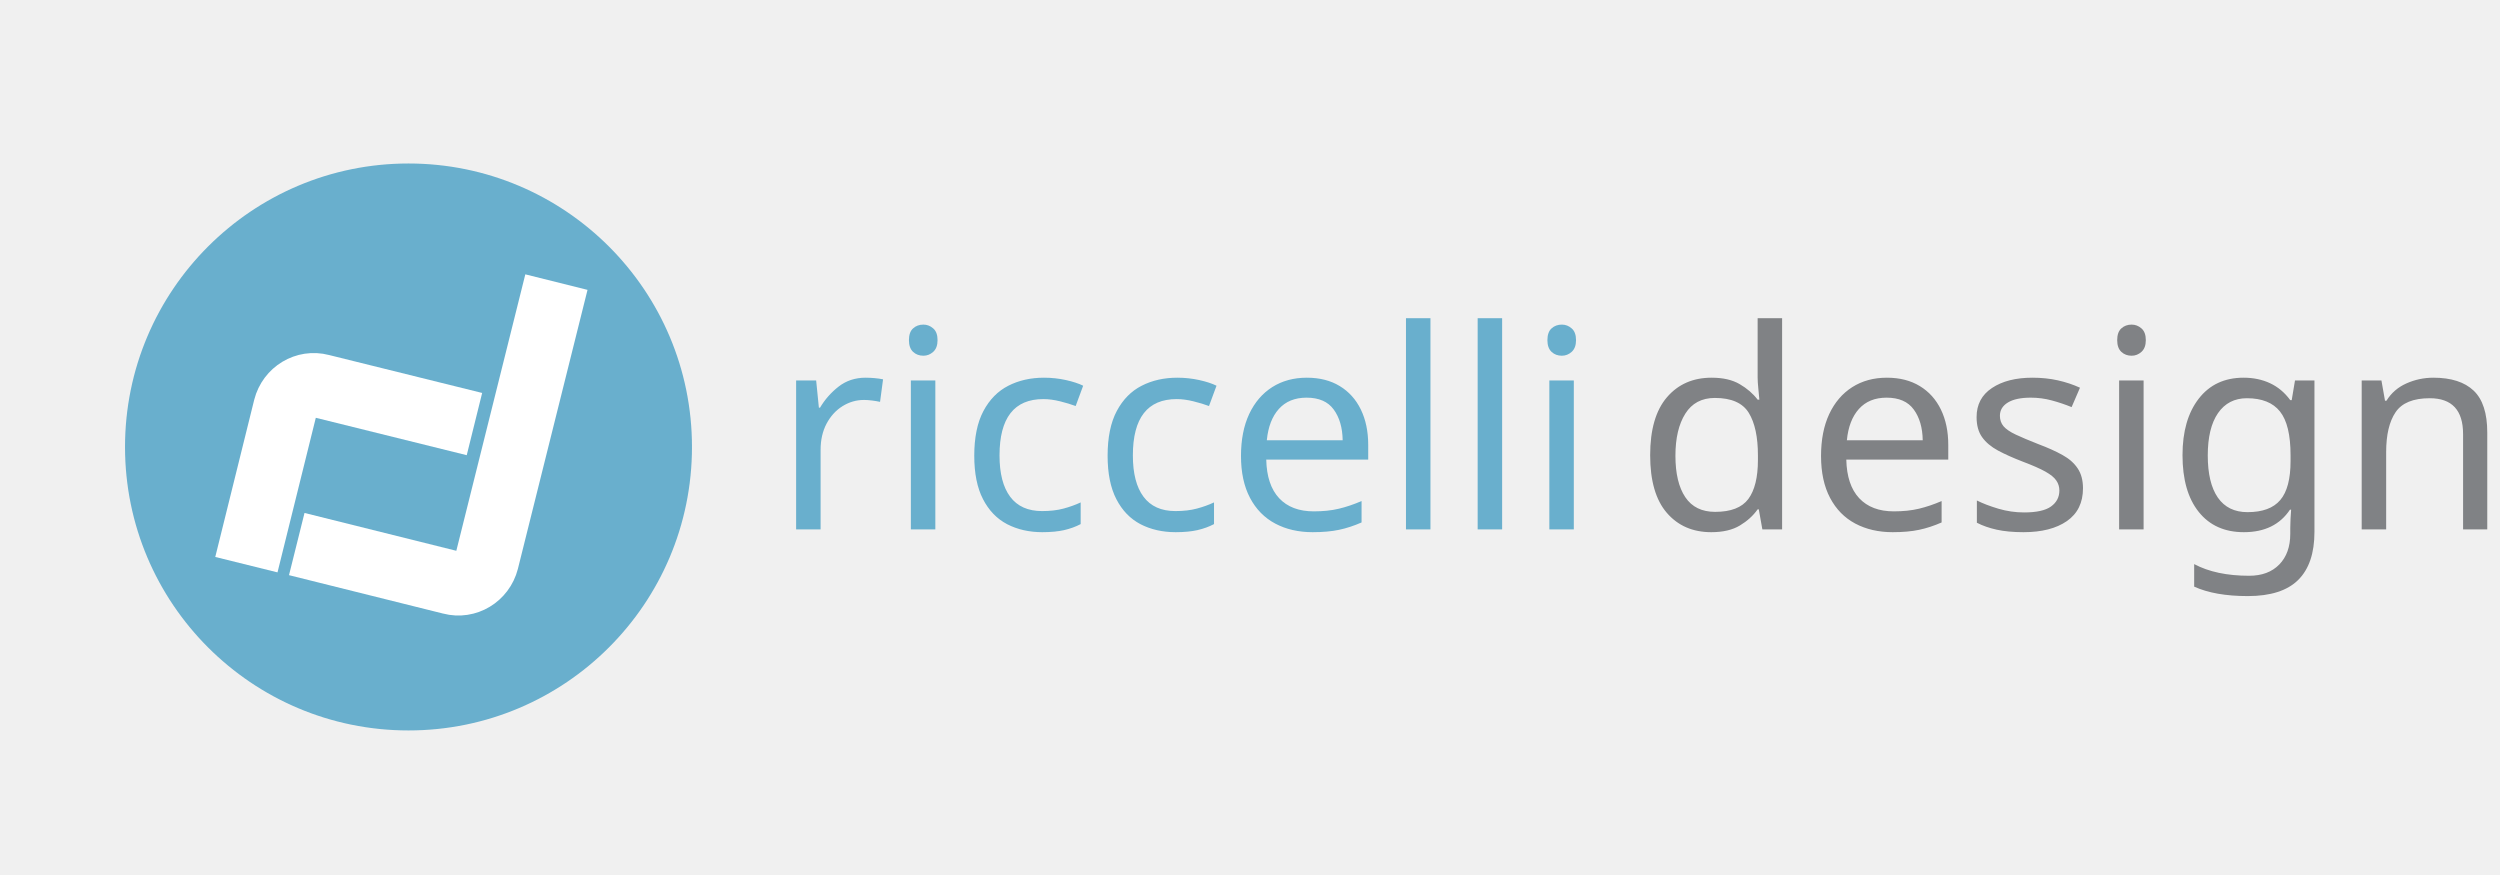
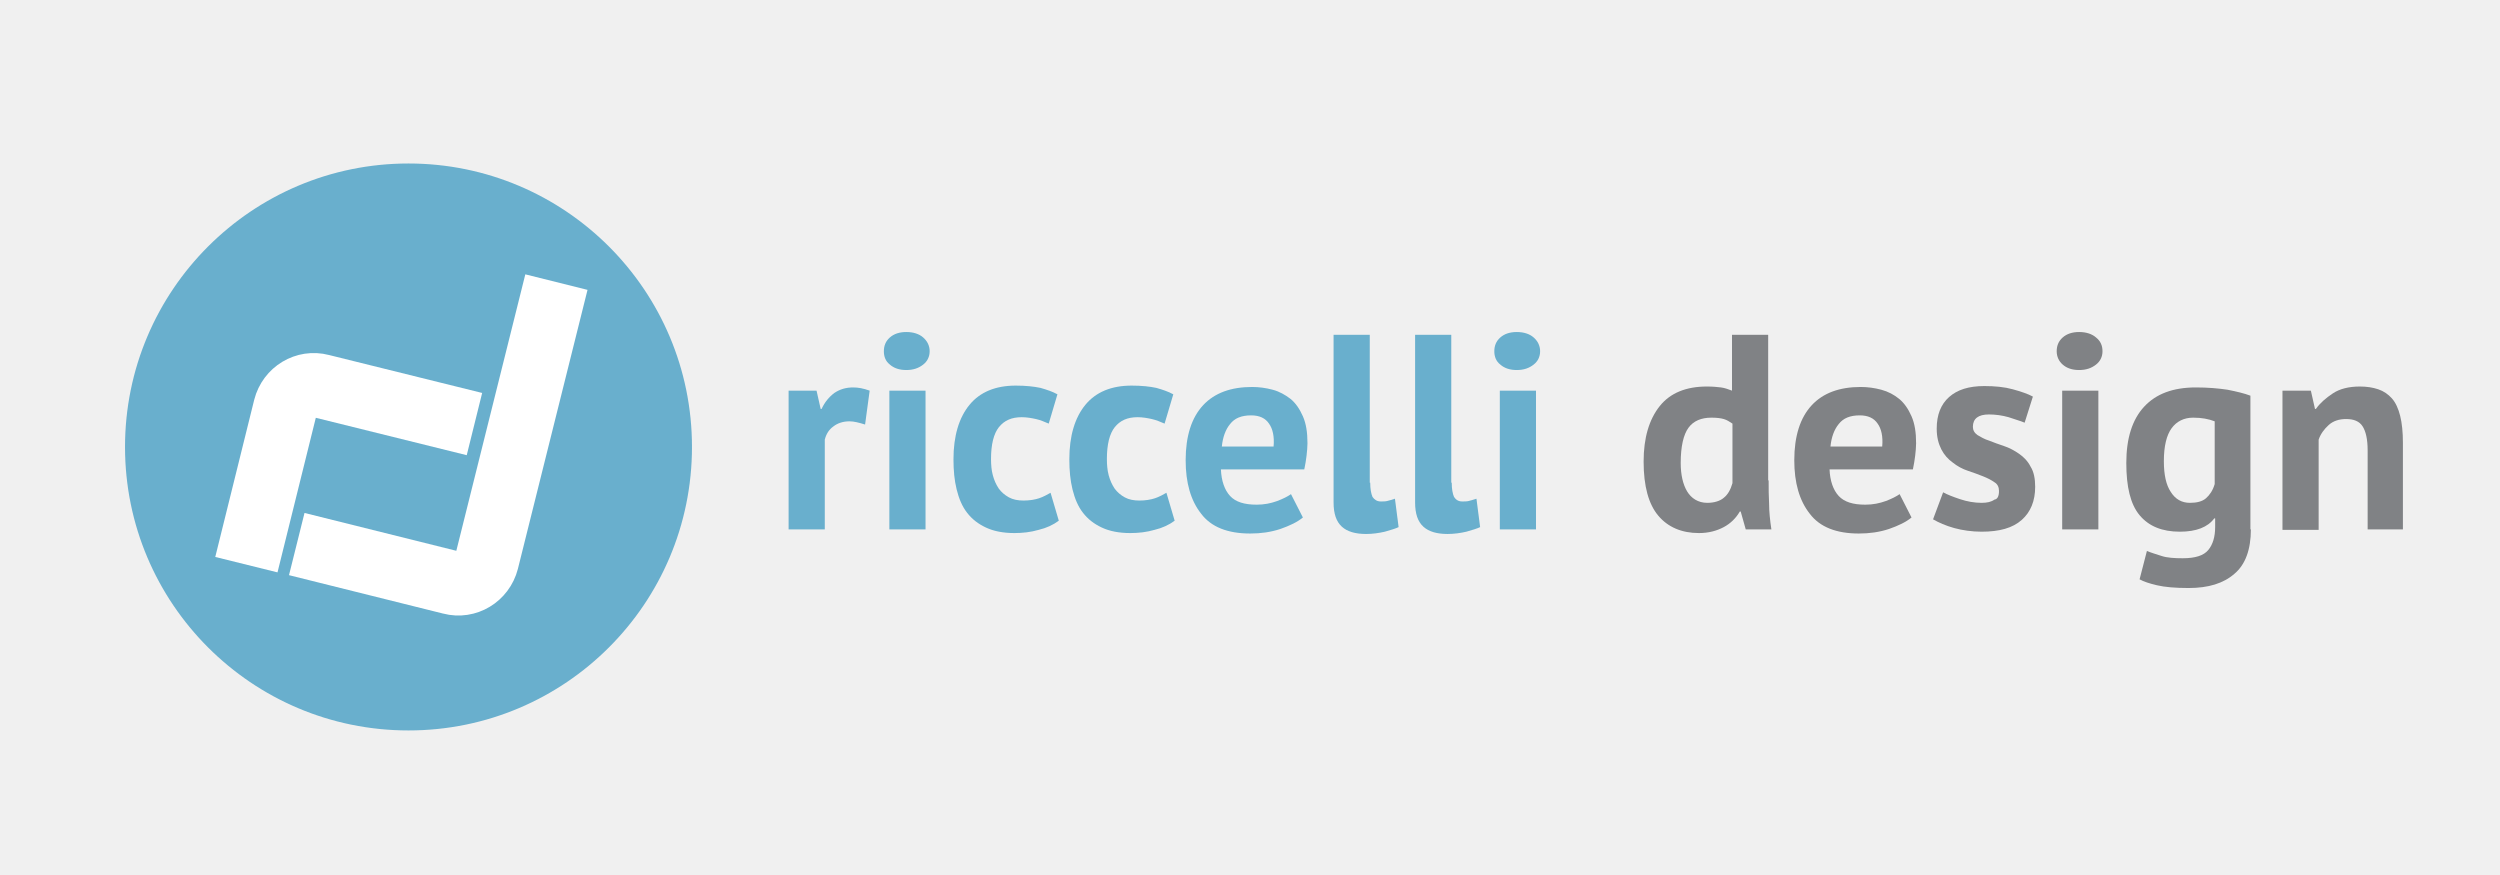
<svg xmlns="http://www.w3.org/2000/svg" version="1.1" id="Layer_1" x="0px" y="0px" viewBox="0 0 545.9 191" style="enable-background:new 0 0 545.9 191;" xml:space="preserve">
  <style type="text/css">
	.st0{fill:none;stroke:#000000;stroke-width:16;stroke-miterlimit:10;}
	.st1{fill:#69AFCD;}
	.st2{fill:none;stroke:#FFFFFF;stroke-width:14;stroke-miterlimit:10;}
- 	.st3{font-family:'PTSans-Bold';}
- 	.st4{font-size:60.669px;}
- 	.st5{fill:#F15E5F;}
- 	.st6{fill:#808285;}
+ 	.st3{enable-background:new    ;}
+ 	.st4{fill:#808285;}
</style>
  <path class="st0" d="M52.1,127.2" />
  <circle class="st1" cx="89.2" cy="97.6" r="61.9" />
  <g>
    <path class="st2" d="M53.8,123.3L62.3,89c0.9-3.5,4.4-5.6,7.8-4.7l33.5,8.3" />
  </g>
  <g>
    <path class="st2" d="M121.5,61.6l-15.2,60.9c-0.9,3.5-4.4,5.6-7.8,4.7l-33.7-8.4" />
  </g>
-   <text transform="matrix(1 0 0 1 168.6855 115.5986)">
-     <tspan x="0" y="0" class="st1 st3 st4">riccelli</tspan>
-     <tspan x="173" y="0" class="st5 st3 st4"> </tspan>
-     <tspan x="188.3" y="0" class="st6 st3 st4">design</tspan>
-   </text>
+   <g class="st3">
+     <path class="st1" d="M188.9,92.7c-1.3-0.4-2.4-0.7-3.4-0.7c-1.4,0-2.6,0.4-3.5,1.1c-1,0.7-1.6,1.7-1.9,2.9v19.6h-7.9V85.3h6.1   l0.9,4h0.2c0.7-1.5,1.6-2.6,2.8-3.5c1.2-0.8,2.5-1.2,4.1-1.2c1.1,0,2.2,0.2,3.6,0.7L188.9,92.7z" />
+     <path class="st1" d="M193,76.7c0-1.2,0.4-2.2,1.3-3c0.9-0.8,2.1-1.2,3.6-1.2c1.5,0,2.8,0.4,3.7,1.2c0.9,0.8,1.4,1.8,1.4,3   c0,1.2-0.5,2.2-1.4,2.9c-1,0.8-2.2,1.2-3.7,1.2c-1.5,0-2.7-0.4-3.6-1.2C193.4,78.9,193,77.9,193,76.7z M194.2,85.3h7.9v30.3h-7.9   V85.3z" />
+     <path class="st1" d="M231.2,113.7c-1.2,0.9-2.7,1.6-4.4,2c-1.7,0.5-3.5,0.7-5.3,0.7c-2.4,0-4.5-0.4-6.2-1.2c-1.7-0.8-3-1.8-4.1-3.2   c-1.1-1.4-1.8-3.1-2.3-5.1c-0.5-2-0.7-4.2-0.7-6.6c0-5.1,1.2-9.1,3.5-11.9c2.3-2.8,5.7-4.2,10.1-4.2c2.2,0,4,0.2,5.4,0.5   c1.4,0.4,2.6,0.8,3.7,1.4l-1.9,6.4c-0.9-0.4-1.9-0.8-2.8-1c-0.9-0.2-2-0.4-3.1-0.4c-2.2,0-3.8,0.7-5,2.2c-1.1,1.4-1.7,3.7-1.7,6.9   c0,1.3,0.1,2.5,0.4,3.6c0.3,1.1,0.7,2,1.3,2.9c0.6,0.8,1.3,1.4,2.2,1.9c0.9,0.5,2,0.7,3.2,0.7c1.3,0,2.5-0.2,3.4-0.5   c0.9-0.3,1.8-0.8,2.5-1.2L231.2,113.7z" />
+     <path class="st1" d="M256.5,113.7c-1.2,0.9-2.7,1.6-4.4,2c-1.7,0.5-3.5,0.7-5.3,0.7c-2.4,0-4.5-0.4-6.2-1.2c-1.7-0.8-3-1.8-4.1-3.2   c-1.1-1.4-1.8-3.1-2.3-5.1c-0.5-2-0.7-4.2-0.7-6.6c0-5.1,1.2-9.1,3.5-11.9c2.3-2.8,5.7-4.2,10.1-4.2c2.2,0,4,0.2,5.4,0.5   c1.4,0.4,2.6,0.8,3.7,1.4l-1.9,6.4c-0.9-0.4-1.9-0.8-2.8-1c-0.9-0.2-2-0.4-3.1-0.4c-2.2,0-3.8,0.7-5,2.2c-1.1,1.4-1.7,3.7-1.7,6.9   c0,1.3,0.1,2.5,0.4,3.6c0.3,1.1,0.7,2,1.3,2.9c0.6,0.8,1.3,1.4,2.2,1.9c0.9,0.5,2,0.7,3.2,0.7c1.3,0,2.5-0.2,3.4-0.5   c0.9-0.3,1.8-0.8,2.5-1.2L256.5,113.7z" />
+     <path class="st1" d="M284.5,113c-1.2,1-2.9,1.8-4.9,2.5c-2.1,0.7-4.3,1-6.6,1c-4.9,0-8.5-1.4-10.7-4.3c-2.3-2.9-3.4-6.8-3.4-11.7   c0-5.3,1.3-9.3,3.8-12c2.5-2.7,6.1-4,10.7-4c1.5,0,3,0.2,4.5,0.6c1.5,0.4,2.7,1.1,3.9,2c1.1,0.9,2,2.2,2.7,3.8c0.7,1.6,1,3.5,1,5.9   c0,0.8-0.1,1.8-0.2,2.7c-0.1,1-0.3,2-0.5,3h-18.2c0.1,2.5,0.8,4.5,2,5.8c1.2,1.3,3.1,1.9,5.8,1.9c1.7,0,3.1-0.3,4.5-0.8   c1.3-0.5,2.3-1,3-1.5L284.5,113z M273.2,90.7c-2.1,0-3.6,0.6-4.6,1.9c-1,1.2-1.6,2.9-1.8,4.9h11.3c0.2-2.2-0.2-3.9-1-5   C276.3,91.3,275,90.7,273.2,90.7z" />
+     <path class="st1" d="M299.2,105.4c0,1.4,0.2,2.4,0.5,3.1c0.4,0.6,1,1,1.8,1c0.5,0,1,0,1.4-0.1c0.5-0.1,1-0.3,1.7-0.5l0.8,6.2   c-0.6,0.3-1.6,0.6-3,1c-1.3,0.3-2.7,0.5-4.1,0.5c-2.3,0-4.1-0.5-5.3-1.6c-1.2-1.1-1.8-2.8-1.8-5.3V73.1h7.9V105.4z" />
+     <path class="st1" d="M317,105.4c0,1.4,0.2,2.4,0.5,3.1c0.4,0.6,0.9,1,1.8,1c0.5,0,1,0,1.4-0.1c0.5-0.1,1-0.3,1.7-0.5l0.8,6.2   c-0.6,0.3-1.6,0.6-3,1c-1.3,0.3-2.7,0.5-4.1,0.5c-2.3,0-4.1-0.5-5.3-1.6c-1.2-1.1-1.8-2.8-1.8-5.3V73.1h7.9V105.4z" />
+     <path class="st1" d="M326.3,76.7c0-1.2,0.4-2.2,1.3-3c0.9-0.8,2.1-1.2,3.6-1.2s2.8,0.4,3.7,1.2c0.9,0.8,1.4,1.8,1.4,3   c0,1.2-0.5,2.2-1.4,2.9c-1,0.8-2.2,1.2-3.7,1.2s-2.7-0.4-3.6-1.2C326.7,78.9,326.3,77.9,326.3,76.7z M327.5,85.3h7.9v30.3h-7.9   V85.3z" />
+   </g>
+   <g class="st3">
+     <path class="st4" d="M386.2,104.9c0,1.7,0,3.4,0.1,5.1c0,1.7,0.2,3.6,0.5,5.6h-5.6l-1.1-3.9h-0.2c-0.8,1.4-2,2.6-3.5,3.4   s-3.3,1.3-5.4,1.3c-3.8,0-6.8-1.3-8.9-3.8c-2.1-2.5-3.2-6.4-3.2-11.8c0-5.2,1.2-9.2,3.5-12.1c2.3-2.9,5.8-4.3,10.3-4.3   c1.3,0,2.3,0.1,3.1,0.2c0.8,0.1,1.6,0.4,2.4,0.7V73.1h7.9V104.9z M372.8,109.8c1.5,0,2.8-0.4,3.6-1.1c0.9-0.7,1.5-1.8,1.9-3.2V92.5   c-0.6-0.4-1.2-0.8-1.9-1s-1.6-0.3-2.7-0.3c-2.2,0-3.9,0.7-5,2.2s-1.7,4.1-1.7,7.7c0,2.6,0.5,4.7,1.4,6.2S370.8,109.8,372.8,109.8z" />
+     <path class="st4" d="M417.4,113c-1.2,1-2.9,1.8-4.9,2.5c-2.1,0.7-4.3,1-6.6,1c-4.9,0-8.5-1.4-10.7-4.3c-2.3-2.9-3.4-6.8-3.4-11.7   c0-5.3,1.3-9.3,3.8-12c2.5-2.7,6.1-4,10.7-4c1.5,0,3,0.2,4.5,0.6c1.5,0.4,2.8,1.1,3.9,2c1.1,0.9,2,2.2,2.7,3.8c0.7,1.6,1,3.5,1,5.9   c0,0.8-0.1,1.8-0.2,2.7s-0.3,2-0.5,3h-18.2c0.1,2.5,0.8,4.5,2,5.8c1.2,1.3,3.1,1.9,5.8,1.9c1.7,0,3.1-0.3,4.5-0.8   c1.3-0.5,2.3-1,3-1.5L417.4,113z M406.1,90.7c-2.1,0-3.6,0.6-4.6,1.9c-1,1.2-1.6,2.9-1.8,4.9H411c0.2-2.2-0.2-3.9-1-5   C409.2,91.3,407.9,90.7,406.1,90.7z" />
+     <path class="st4" d="M436.5,107.2c0-0.8-0.3-1.5-1-1.9c-0.7-0.5-1.5-0.9-2.5-1.3c-1-0.4-2.1-0.8-3.3-1.2c-1.2-0.4-2.3-1-3.3-1.8   c-1-0.7-1.9-1.7-2.5-2.9s-1-2.6-1-4.5c0-3,0.9-5.3,2.7-6.9c1.8-1.6,4.3-2.4,7.7-2.4c2.3,0,4.4,0.2,6.2,0.7s3.3,1,4.4,1.6l-1.8,5.7   c-0.9-0.4-2.1-0.7-3.5-1.2c-1.4-0.4-2.9-0.6-4.3-0.6c-2.3,0-3.5,0.9-3.5,2.7c0,0.7,0.3,1.3,1,1.8c0.7,0.4,1.5,0.9,2.5,1.2   c1,0.4,2.1,0.8,3.3,1.2c1.2,0.4,2.3,1,3.3,1.7c1,0.7,1.9,1.6,2.5,2.8c0.7,1.1,1,2.6,1,4.4c0,3.1-1,5.5-2.9,7.2   c-2,1.8-4.9,2.6-8.8,2.6c-2.1,0-4.2-0.3-6-0.8s-3.4-1.2-4.6-1.9l2.2-5.9c0.9,0.5,2.2,1,3.7,1.5c1.5,0.5,3.1,0.8,4.7,0.8   c1.2,0,2.1-0.2,2.8-0.7C436.2,109,436.5,108.3,436.5,107.2z" />
+     <path class="st4" d="M449.1,76.7c0-1.2,0.4-2.2,1.3-3c0.9-0.8,2.1-1.2,3.6-1.2c1.5,0,2.8,0.4,3.7,1.2c1,0.8,1.4,1.8,1.4,3   c0,1.2-0.5,2.2-1.4,2.9c-1,0.8-2.2,1.2-3.7,1.2c-1.5,0-2.7-0.4-3.6-1.2C449.6,78.9,449.1,77.9,449.1,76.7z M450.3,85.3h7.9v30.3   h-7.9V85.3z" />
+     <path class="st4" d="M491.5,115.6c0,4.4-1.2,7.7-3.6,9.7c-2.4,2.1-5.7,3.1-10,3.1c-2.9,0-5.2-0.2-6.9-0.6c-1.7-0.4-2.9-0.8-3.8-1.3   l1.6-6.2c0.9,0.4,2,0.7,3.2,1.1c1.2,0.4,2.8,0.5,4.6,0.5c2.8,0,4.6-0.6,5.6-1.8s1.5-2.9,1.5-5v-1.9h-0.2c-1.4,1.9-3.9,2.9-7.5,2.9   c-3.9,0-6.8-1.2-8.8-3.6s-2.9-6.2-2.9-11.4c0-5.4,1.3-9.5,3.9-12.3c2.6-2.8,6.3-4.2,11.3-4.2c2.6,0,4.9,0.2,6.9,0.5   c2,0.4,3.7,0.8,5,1.3V115.6z M478.2,109.8c1.5,0,2.7-0.3,3.5-1c0.8-0.7,1.5-1.7,1.9-3.1V92c-1.3-0.5-2.8-0.8-4.7-0.8   c-2,0-3.6,0.8-4.7,2.3c-1.1,1.5-1.7,3.9-1.7,7.2c0,3,0.5,5.2,1.5,6.7C475,109,476.4,109.8,478.2,109.8z" />
+     <path class="st4" d="M517,115.6V98.4c0-2.5-0.4-4.2-1.1-5.3c-0.7-1.1-1.9-1.6-3.6-1.6c-1.5,0-2.8,0.4-3.8,1.3c-1,0.9-1.8,2-2.2,3.2   v19.7h-7.9V85.3h6.2l0.9,4h0.2c0.9-1.3,2.2-2.4,3.7-3.4c1.5-1,3.5-1.5,5.9-1.5c1.5,0,2.8,0.2,4,0.6c1.2,0.4,2.2,1.1,3,2   c0.8,0.9,1.4,2.2,1.8,3.8c0.4,1.6,0.6,3.6,0.6,5.9v18.9H517z" />
+   </g>
</svg>
